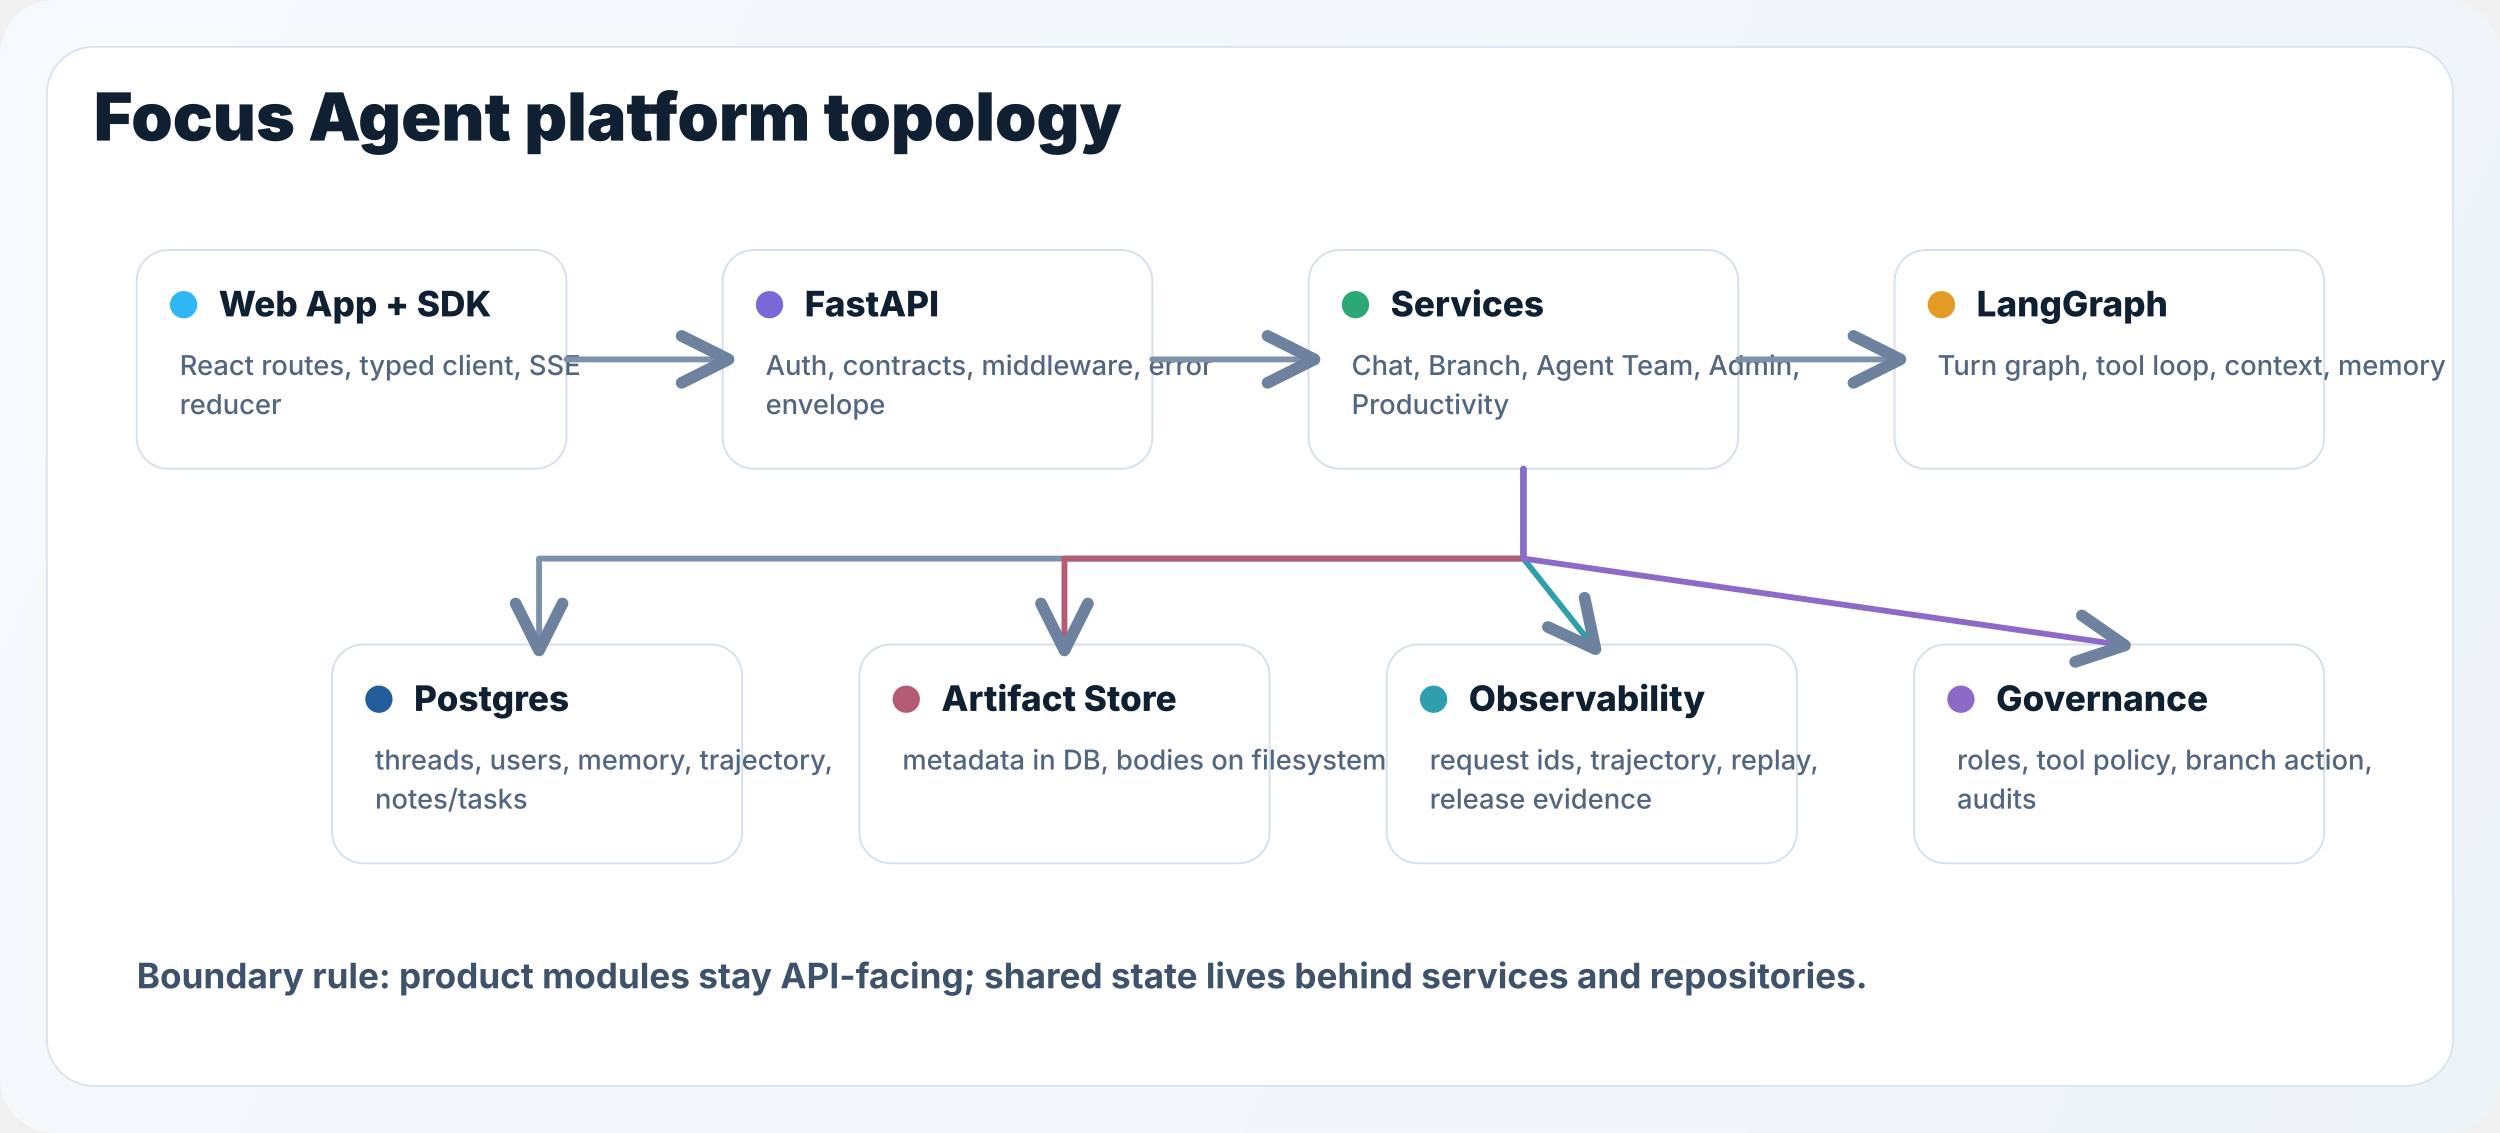
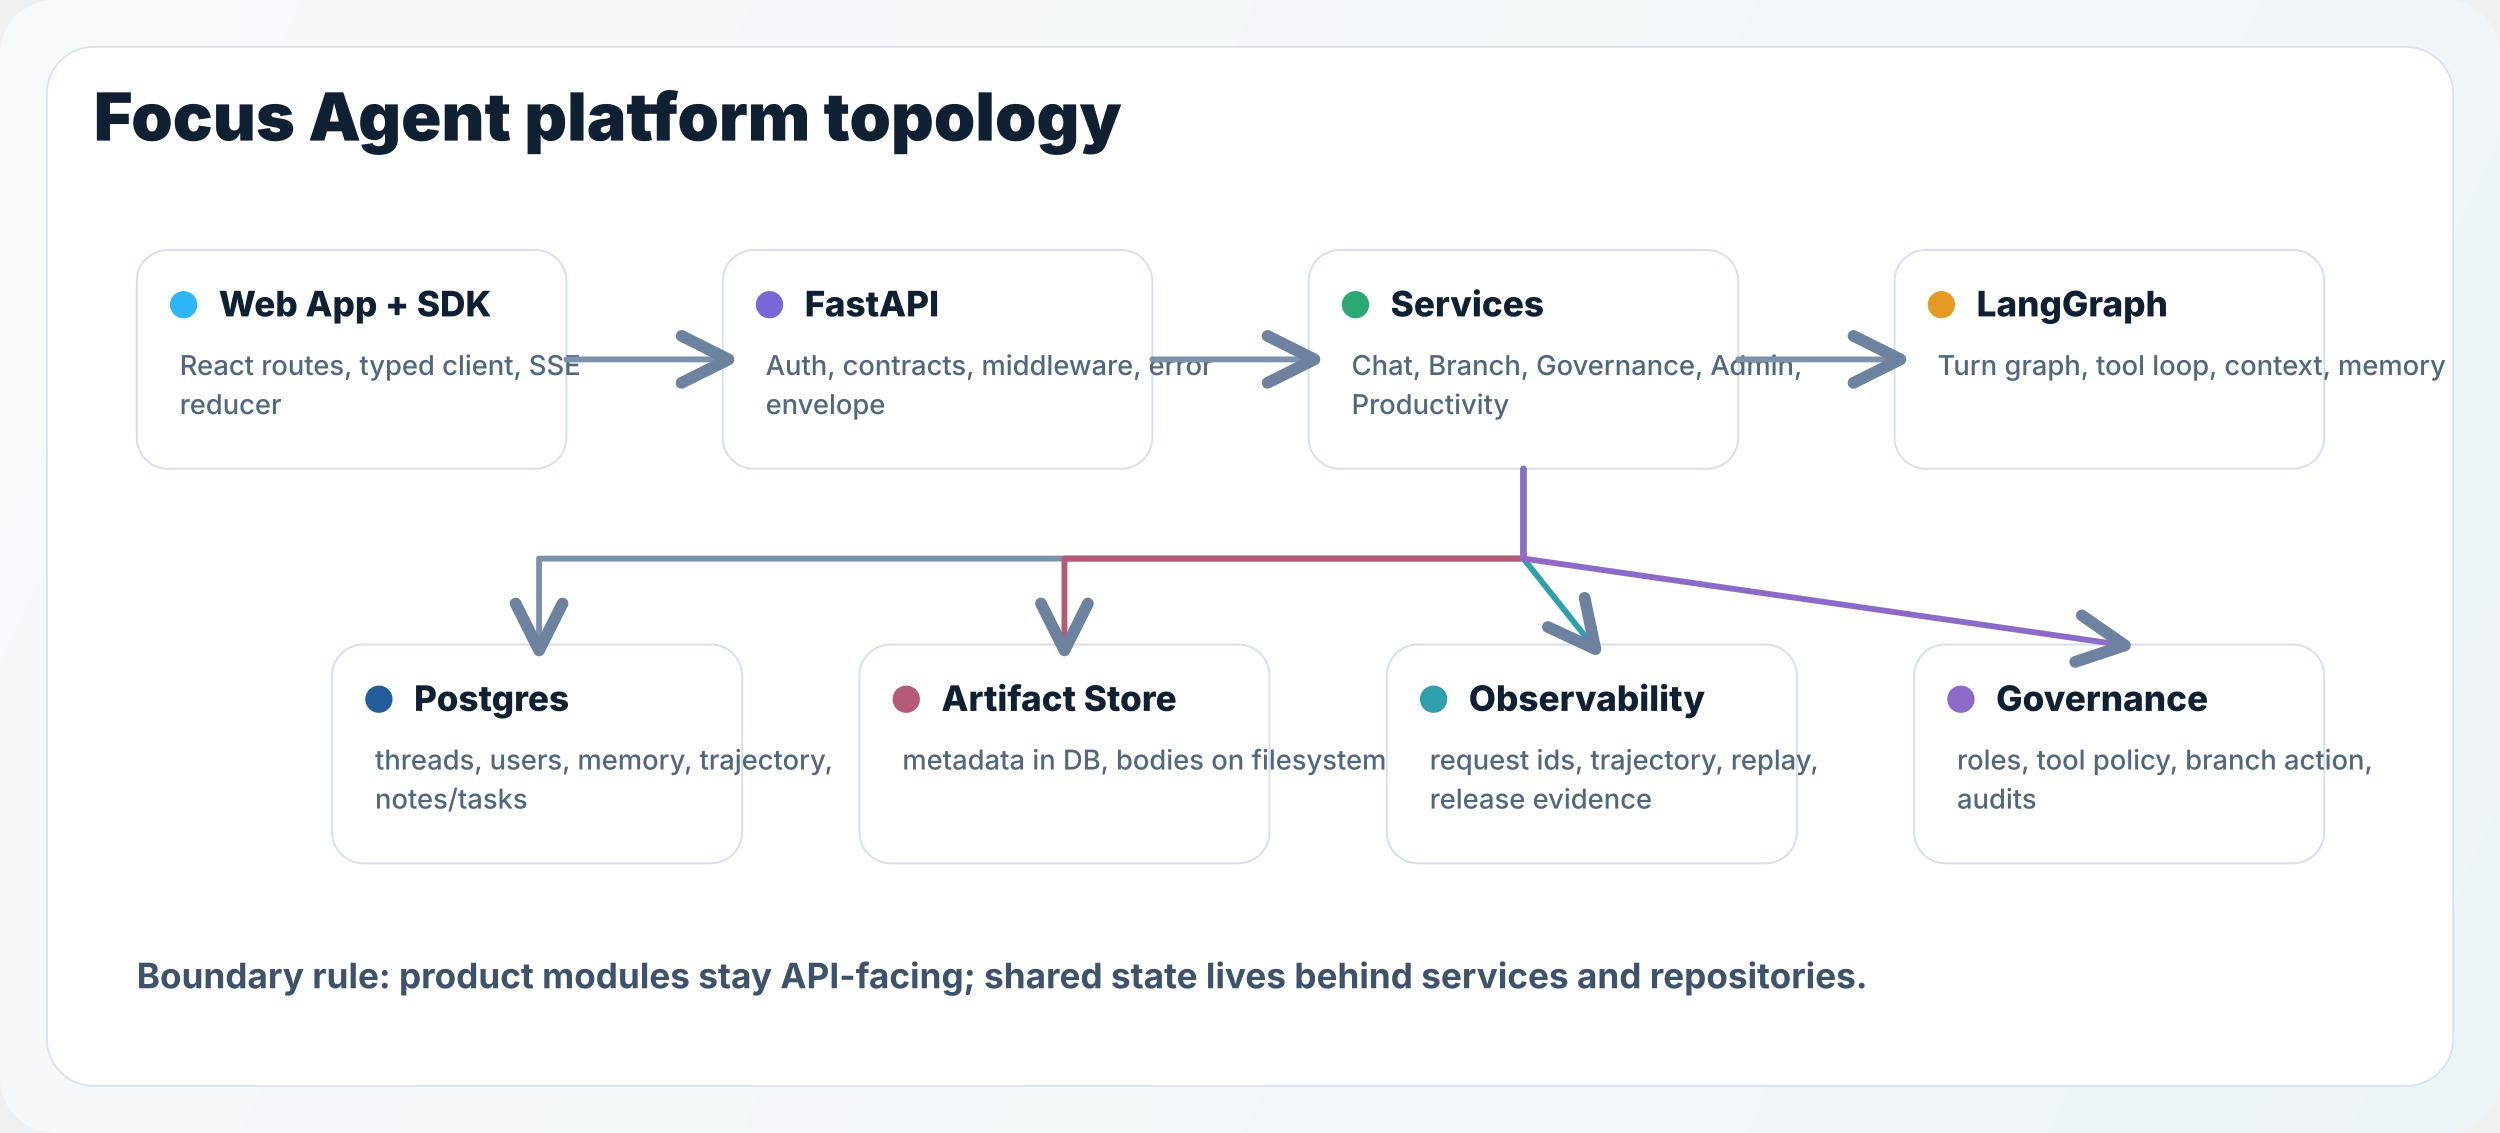
<svg xmlns="http://www.w3.org/2000/svg" width="1280" height="580" viewBox="0 0 1280 580" fill="none">
  <defs>
    <marker id="arrow" markerWidth="10" markerHeight="10" refX="8" refY="5" orient="auto">
      <path d="M1 1L9 5L1 9" fill="none" stroke="#6D829E" stroke-width="2" stroke-linecap="round" stroke-linejoin="round" />
    </marker>
    <linearGradient id="softBg" x1="0" y1="0" x2="1280" y2="580" gradientUnits="userSpaceOnUse">
      <stop stop-color="#F7FAFD" />
      <stop offset="1" stop-color="#EDF4F8" />
    </linearGradient>
  </defs>
  <rect width="1280" height="580" rx="28" fill="url(#softBg)" />
  <rect x="24" y="24" width="1232" height="532" rx="24" fill="#FFFFFF" stroke="#D8E4EF" />
  <text x="48" y="72" fill="#102033" font-family="Inter, Avenir Next, Segoe UI, Arial, sans-serif" font-size="34" font-weight="850">Focus Agent platform topology</text>
  <rect x="70" y="128" width="220" height="112" rx="16" fill="#FFFFFF" stroke="#D5E0EC" stroke-width="1" />
  <circle cx="94" cy="156" r="7" fill="#2FB7F5" />
  <text x="112" y="162" fill="#102033" font-family="Inter, Avenir Next, Segoe UI, Arial, sans-serif" font-size="18" font-weight="800">Web App + SDK</text>
  <text x="92" y="192" fill="#52677F" font-family="Inter, Avenir Next, Segoe UI, Arial, sans-serif" font-size="14" font-weight="500">React routes, typed client, SSE</text>
  <text x="92" y="212" fill="#52677F" font-family="Inter, Avenir Next, Segoe UI, Arial, sans-serif" font-size="14" font-weight="500">reducer</text>
  <rect x="370" y="128" width="220" height="112" rx="16" fill="#FFFFFF" stroke="#D5E0EC" stroke-width="1" />
  <circle cx="394" cy="156" r="7" fill="#7A68D8" />
  <text x="412" y="162" fill="#102033" font-family="Inter, Avenir Next, Segoe UI, Arial, sans-serif" font-size="18" font-weight="800">FastAPI</text>
  <text x="392" y="192" fill="#52677F" font-family="Inter, Avenir Next, Segoe UI, Arial, sans-serif" font-size="14" font-weight="500">Auth, contracts, middleware, error</text>
  <text x="392" y="212" fill="#52677F" font-family="Inter, Avenir Next, Segoe UI, Arial, sans-serif" font-size="14" font-weight="500">envelope</text>
  <rect x="670" y="128" width="220" height="112" rx="16" fill="#FFFFFF" stroke="#D5E0EC" stroke-width="1" />
  <circle cx="694" cy="156" r="7" fill="#2CA874" />
  <text x="712" y="162" fill="#102033" font-family="Inter, Avenir Next, Segoe UI, Arial, sans-serif" font-size="18" font-weight="800">Services</text>
-   <text x="692" y="192" fill="#52677F" font-family="Inter, Avenir Next, Segoe UI, Arial, sans-serif" font-size="14" font-weight="500">Chat, Branch, Agent Team, Admin,</text>
+   <text x="692" y="192" fill="#52677F" font-family="Inter, Avenir Next, Segoe UI, Arial, sans-serif" font-size="14" font-weight="500">Chat, Branch, Governance, Admin,</text>
  <text x="692" y="212" fill="#52677F" font-family="Inter, Avenir Next, Segoe UI, Arial, sans-serif" font-size="14" font-weight="500">Productivity</text>
  <rect x="970" y="128" width="220" height="112" rx="16" fill="#FFFFFF" stroke="#D5E0EC" stroke-width="1" />
  <circle cx="994" cy="156" r="7" fill="#E49B23" />
  <text x="1012" y="162" fill="#102033" font-family="Inter, Avenir Next, Segoe UI, Arial, sans-serif" font-size="18" font-weight="800">LangGraph</text>
  <text x="992" y="192" fill="#52677F" font-family="Inter, Avenir Next, Segoe UI, Arial, sans-serif" font-size="14" font-weight="500">Turn graph, tool loop, context, memory</text>
  <path d="M290 184 L370 184" stroke="#7D91AA" stroke-width="3" stroke-linecap="round" marker-end="url(#arrow)" fill="none" />
  <path d="M590 184 L670 184" stroke="#7D91AA" stroke-width="3" stroke-linecap="round" marker-end="url(#arrow)" fill="none" />
  <path d="M890 184 L970 184" stroke="#7D91AA" stroke-width="3" stroke-linecap="round" marker-end="url(#arrow)" fill="none" />
  <rect x="170" y="330" width="210" height="112" rx="16" fill="#FFFFFF" stroke="#D5E0EC" stroke-width="1" />
  <circle cx="194" cy="358" r="7" fill="#245D9C" />
  <text x="212" y="364" fill="#102033" font-family="Inter, Avenir Next, Segoe UI, Arial, sans-serif" font-size="18" font-weight="800">Postgres</text>
  <text x="192" y="394" fill="#52677F" font-family="Inter, Avenir Next, Segoe UI, Arial, sans-serif" font-size="14" font-weight="500">threads, users, memory, trajectory,</text>
  <text x="192" y="414" fill="#52677F" font-family="Inter, Avenir Next, Segoe UI, Arial, sans-serif" font-size="14" font-weight="500">notes/tasks</text>
  <rect x="440" y="330" width="210" height="112" rx="16" fill="#FFFFFF" stroke="#D5E0EC" stroke-width="1" />
  <circle cx="464" cy="358" r="7" fill="#B65B76" />
  <text x="482" y="364" fill="#102033" font-family="Inter, Avenir Next, Segoe UI, Arial, sans-serif" font-size="18" font-weight="800">Artifact Store</text>
  <text x="462" y="394" fill="#52677F" font-family="Inter, Avenir Next, Segoe UI, Arial, sans-serif" font-size="14" font-weight="500">metadata in DB, bodies on filesystem</text>
  <rect x="710" y="330" width="210" height="112" rx="16" fill="#FFFFFF" stroke="#D5E0EC" stroke-width="1" />
  <circle cx="734" cy="358" r="7" fill="#2F9FAD" />
  <text x="752" y="364" fill="#102033" font-family="Inter, Avenir Next, Segoe UI, Arial, sans-serif" font-size="18" font-weight="800">Observability</text>
  <text x="732" y="394" fill="#52677F" font-family="Inter, Avenir Next, Segoe UI, Arial, sans-serif" font-size="14" font-weight="500">request ids, trajectory, replay,</text>
  <text x="732" y="414" fill="#52677F" font-family="Inter, Avenir Next, Segoe UI, Arial, sans-serif" font-size="14" font-weight="500">release evidence</text>
  <rect x="980" y="330" width="210" height="112" rx="16" fill="#FFFFFF" stroke="#D5E0EC" stroke-width="1" />
  <circle cx="1004" cy="358" r="7" fill="#8E6AC8" />
  <text x="1022" y="364" fill="#102033" font-family="Inter, Avenir Next, Segoe UI, Arial, sans-serif" font-size="18" font-weight="800">Governance</text>
  <text x="1002" y="394" fill="#52677F" font-family="Inter, Avenir Next, Segoe UI, Arial, sans-serif" font-size="14" font-weight="500">roles, tool policy, branch action,</text>
  <text x="1002" y="414" fill="#52677F" font-family="Inter, Avenir Next, Segoe UI, Arial, sans-serif" font-size="14" font-weight="500">audits</text>
  <path d="M780 240 L780 286 L276 286 L276 330" stroke="#7D91AA" stroke-width="3" stroke-linecap="round" stroke-linejoin="round" marker-end="url(#arrow)" fill="none" />
  <path d="M780 240 L780 286 L545 286 L545 330" stroke="#B65B76" stroke-width="3" stroke-linecap="round" stroke-linejoin="round" marker-end="url(#arrow)" fill="none" />
  <path d="M780 240 L780 286 L815 330" stroke="#2F9FAD" stroke-width="3" stroke-linecap="round" stroke-linejoin="round" marker-end="url(#arrow)" fill="none" />
  <path d="M780 240 L780 286 L1085 330" stroke="#8E6AC8" stroke-width="3" stroke-linecap="round" stroke-linejoin="round" marker-end="url(#arrow)" fill="none" />
  <text x="70" y="506" fill="#3E536B" font-family="Inter, Avenir Next, Segoe UI, Arial, sans-serif" font-size="18" font-weight="650">Boundary rule: product modules stay API-facing; shared state lives behind services and repositories.</text>
</svg>
